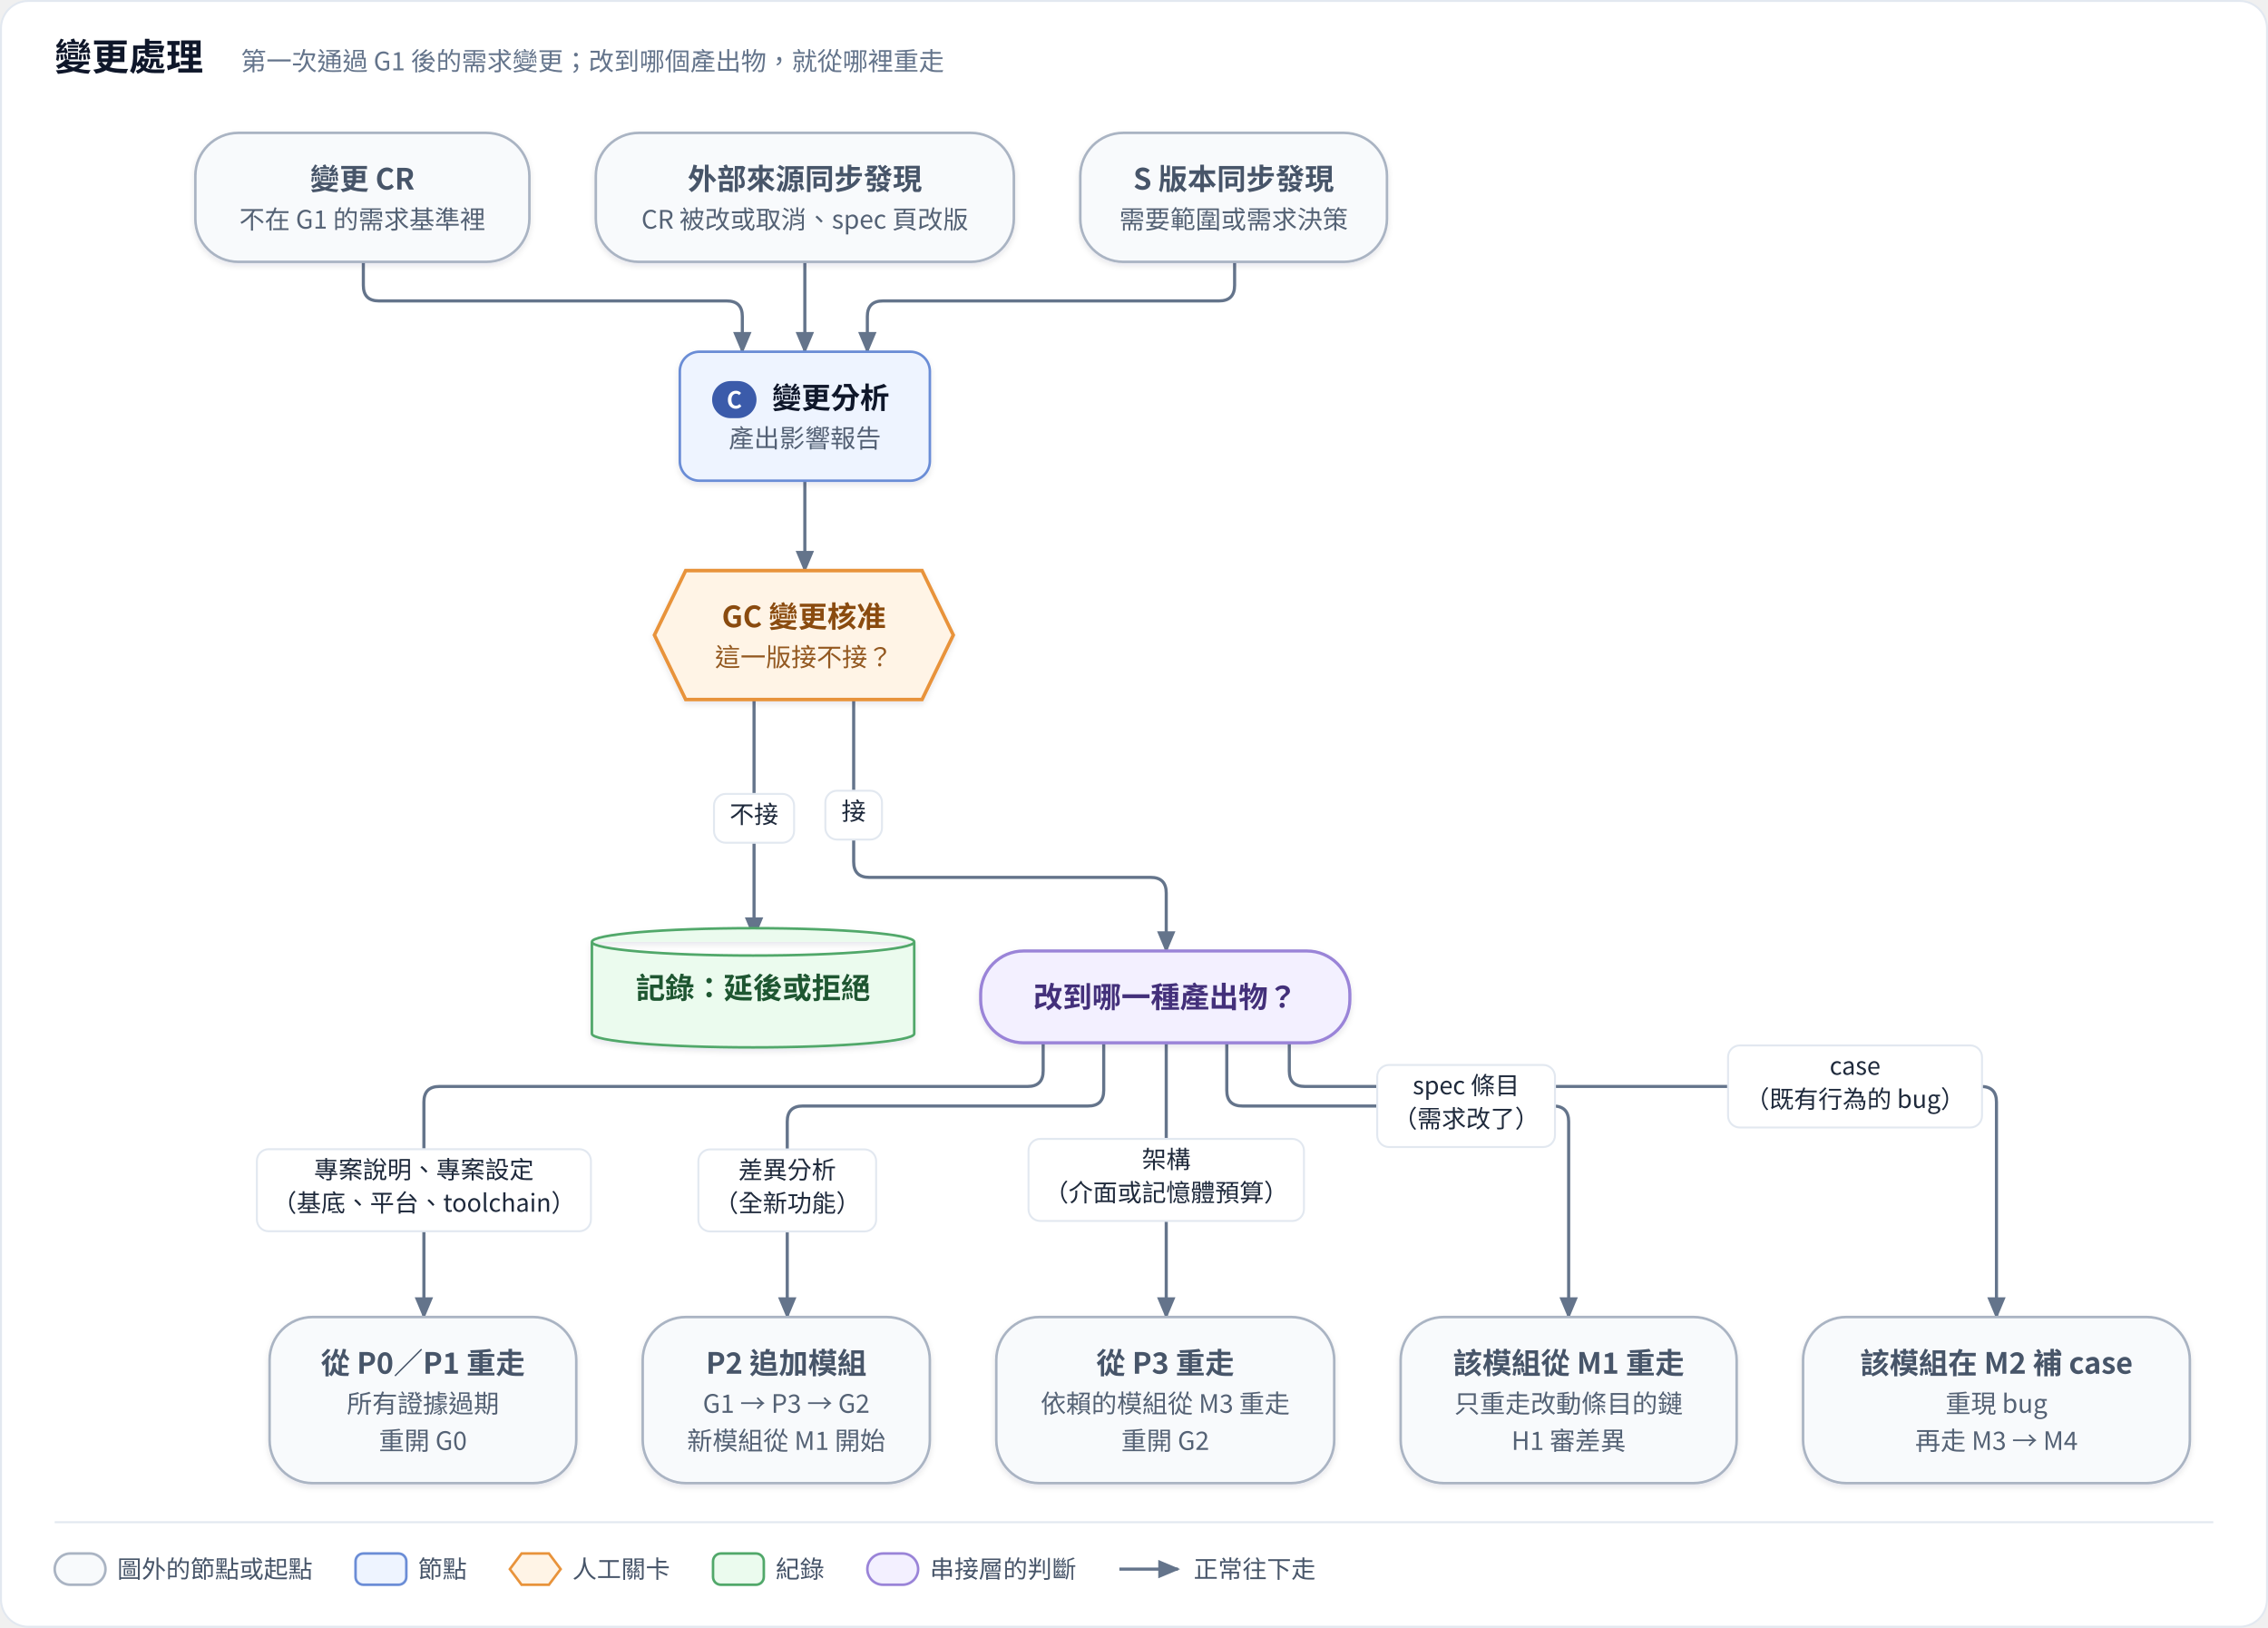
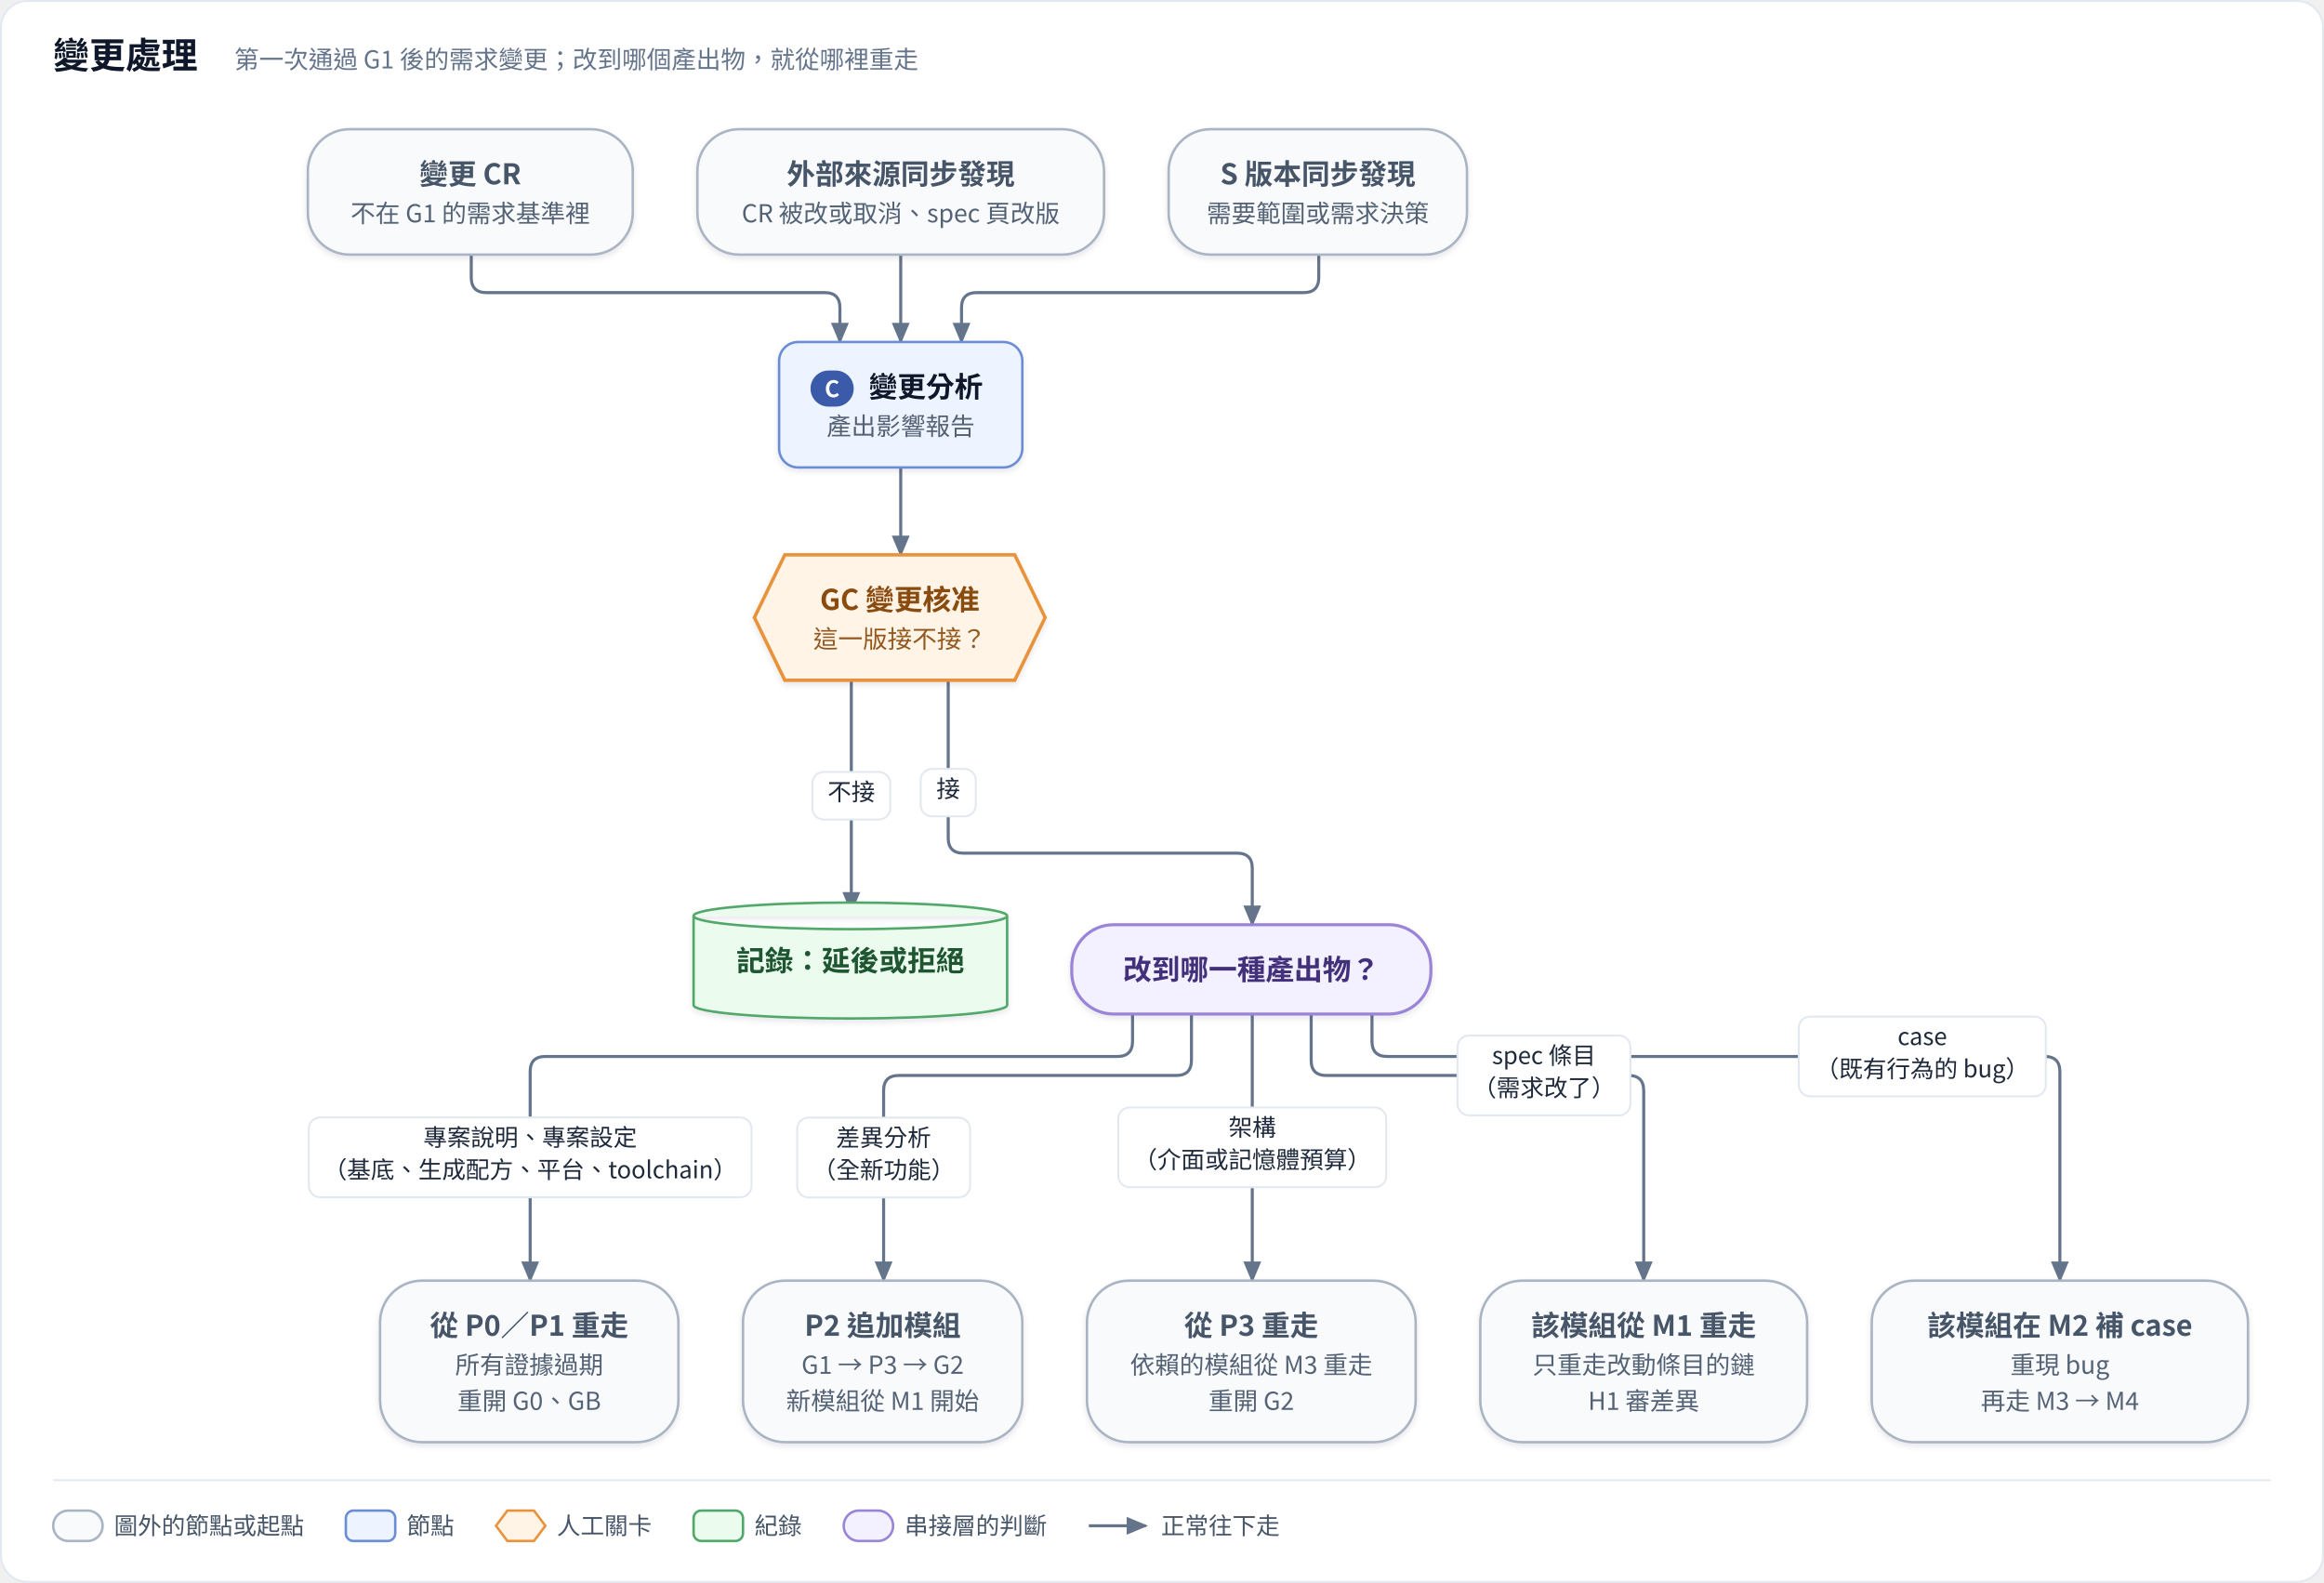
- <svg xmlns="http://www.w3.org/2000/svg" width="1161" height="833" viewBox="0 0 1161 833" font-family="'PingFang TC','Noto Sans TC','Microsoft JhengHei','Noto Sans CJK TC',system-ui,-apple-system,'Segoe UI',sans-serif" role="img" aria-label="變更處理">
+ <svg xmlns="http://www.w3.org/2000/svg" width="1223" height="833" viewBox="0 0 1223 833" font-family="'PingFang TC','Noto Sans TC','Microsoft JhengHei','Noto Sans CJK TC',system-ui,-apple-system,'Segoe UI',sans-serif" role="img" aria-label="變更處理">
  <defs>
    <marker id="a-normal" viewBox="0 0 10 10" refX="9" refY="5" markerWidth="7" markerHeight="7" orient="auto-start-reverse">
      <path d="M0,0.8 L10,5 L0,9.2 Z" fill="#64748B" />
    </marker>
    <marker id="a-back" viewBox="0 0 10 10" refX="9" refY="5" markerWidth="7" markerHeight="7" orient="auto-start-reverse">
      <path d="M0,0.8 L10,5 L0,9.2 Z" fill="#D6336C" />
    </marker>
    <marker id="a-wait" viewBox="0 0 10 10" refX="9" refY="5" markerWidth="7" markerHeight="7" orient="auto-start-reverse">
      <path d="M0,0.8 L10,5 L0,9.2 Z" fill="#94A3B8" />
    </marker>
    <marker id="a-strong" viewBox="0 0 10 10" refX="9" refY="5" markerWidth="5" markerHeight="5" orient="auto-start-reverse">
      <path d="M0,0.8 L10,5 L0,9.2 Z" fill="#334155" />
    </marker>
    <filter id="sh" x="-10%" y="-10%" width="120%" height="140%">
      <feDropShadow dx="0" dy="1.5" stdDeviation="1.6" flood-color="#0F172A" flood-opacity="0.10" />
    </filter>
  </defs>
-   <rect x="0.5" y="0.5" width="1160" height="832" rx="14" fill="#FFFFFF" stroke="#E2E8F0" />
+   <rect x="0.5" y="0.5" width="1222" height="832" rx="14" fill="#FFFFFF" stroke="#E2E8F0" />
  <text x="28" y="36" font-size="19" font-weight="700" fill="#0F172A">變更處理</text>
  <text x="123.32" y="36" font-size="13" fill="#64748B">第一次通過 G1 後的需求變更；改到哪個產出物，就從哪裡重走</text>
-   <line x1="28" y1="779" x2="1133" y2="779" stroke="#E2E8F0" />
-   <path d="M186,134 L186,146 Q186,154 194,154 L372,154 Q380,154 380,162 L380,180" fill="none" stroke="#64748B" stroke-width="1.6" marker-end="url(#a-normal)" />
-   <path d="M412,134 L412,180" fill="none" stroke="#64748B" stroke-width="1.6" marker-end="url(#a-normal)" />
-   <path d="M632,134 L632,146 Q632,154 624,154 L452,154 Q444,154 444,162 L444,180" fill="none" stroke="#64748B" stroke-width="1.6" marker-end="url(#a-normal)" />
-   <path d="M412,246 L412,292" fill="none" stroke="#64748B" stroke-width="1.6" marker-end="url(#a-normal)" />
-   <path d="M386,358 L386,479.569" fill="none" stroke="#64748B" stroke-width="1.6" marker-end="url(#a-normal)" />
-   <path d="M437,358 L437,441 Q437,449 445,449 L589,449 Q597,449 597,457 L597,486.667" fill="none" stroke="#64748B" stroke-width="1.6" marker-end="url(#a-normal)" />
-   <path d="M534,533.667 L534,548 Q534,556 526,556 L225,556 Q217,556 217,564 L217,674" fill="none" stroke="#64748B" stroke-width="1.6" marker-end="url(#a-normal)" />
-   <path d="M565,533.667 L565,558 Q565,566 557,566 L411,566 Q403,566 403,574 L403,674" fill="none" stroke="#64748B" stroke-width="1.6" marker-end="url(#a-normal)" />
-   <path d="M597,533.667 L597,674" fill="none" stroke="#64748B" stroke-width="1.6" marker-end="url(#a-normal)" />
-   <path d="M628,533.667 L628,558 Q628,566 636,566 L795,566 Q803,566 803,574 L803,674" fill="none" stroke="#64748B" stroke-width="1.6" marker-end="url(#a-normal)" />
-   <path d="M660,533.667 L660,548 Q660,556 668,556 L1014,556 Q1022,556 1022,564 L1022,674" fill="none" stroke="#64748B" stroke-width="1.6" marker-end="url(#a-normal)" />
-   <rect x="100" y="68" width="171" height="66" rx="22" fill="#F8FAFC" stroke="#AAB4C3" stroke-width="1.3" filter="url(#sh)" />
-   <text x="185.5" y="97" font-size="15" font-weight="700" fill="#475569" text-anchor="middle">變更 CR</text>
-   <text x="185.5" y="117" font-size="13" fill="#475569" text-anchor="middle" opacity="0.92">不在 G1 的需求基準裡</text>
-   <rect x="305" y="68" width="214" height="66" rx="22" fill="#F8FAFC" stroke="#AAB4C3" stroke-width="1.3" filter="url(#sh)" />
-   <text x="412" y="97" font-size="15" font-weight="700" fill="#475569" text-anchor="middle">外部來源同步發現</text>
-   <text x="412" y="117" font-size="13" fill="#475569" text-anchor="middle" opacity="0.92">CR 被改或取消、spec 頁改版</text>
-   <rect x="553" y="68" width="157" height="66" rx="22" fill="#F8FAFC" stroke="#AAB4C3" stroke-width="1.3" filter="url(#sh)" />
-   <text x="631.5" y="97" font-size="15" font-weight="700" fill="#475569" text-anchor="middle">S 版本同步發現</text>
-   <text x="631.5" y="117" font-size="13" fill="#475569" text-anchor="middle" opacity="0.92">需要範圍或需求決策</text>
-   <rect x="348" y="180" width="128" height="66" rx="10" fill="#EEF4FF" stroke="#6B8DD6" stroke-width="1.3" filter="url(#sh)" />
-   <rect x="364.534" y="195" width="22.731" height="19" rx="9.5" fill="#3B5BAA" />
-   <text x="375.9" y="209" font-size="12" font-weight="700" fill="#fff" text-anchor="middle">C</text>
-   <text x="395.266" y="209" font-size="15" font-weight="700" fill="#0F172A">變更分析</text>
-   <text x="412" y="229" font-size="13" fill="#475569" text-anchor="middle" opacity="0.92">產出影響報告</text>
-   <path d="M351,292 H472 L488,325 L472,358 H351 L335,325 Z" fill="#FFF4E6" stroke="#E8933B" stroke-width="1.8" filter="url(#sh)" />
-   <text x="411.5" y="321" font-size="15" font-weight="700" fill="#8A4B0F" text-anchor="middle">GC 變更核准</text>
-   <text x="411.5" y="341" font-size="13" fill="#8A4B0F" text-anchor="middle" opacity="0.92">這一版接不接？</text>
-   <path d="M303,482 A82.5,7 0 0 1 468,482 V529 A82.5,7 0 0 1 303,529 Z M303,482 A82.5,7 0 0 0 468,482" fill="#EBFBEE" stroke="#51A86A" stroke-width="1.3" filter="url(#sh)" />
-   <text x="385.5" y="511" font-size="15" font-weight="700" fill="#1E5631" text-anchor="middle">記錄：延後或拒絕</text>
-   <rect x="502" y="486.667" width="189" height="47" rx="22" fill="#F3F0FF" stroke="#9A84D8" stroke-width="1.6" filter="url(#sh)" />
-   <text x="596.5" y="515.667" font-size="15" font-weight="700" fill="#43307A" text-anchor="middle">改到哪一種產出物？</text>
-   <rect x="138" y="674" width="157" height="85" rx="22" fill="#F8FAFC" stroke="#AAB4C3" stroke-width="1.3" filter="url(#sh)" />
-   <text x="216.5" y="703" font-size="15" font-weight="700" fill="#475569" text-anchor="middle">從 P0／P1 重走</text>
-   <text x="216.5" y="723" font-size="13" fill="#475569" text-anchor="middle" opacity="0.92">所有證據過期</text>
-   <text x="216.5" y="742" font-size="13" fill="#475569" text-anchor="middle" opacity="0.92">重開 G0</text>
-   <rect x="329" y="674" width="147" height="85" rx="22" fill="#F8FAFC" stroke="#AAB4C3" stroke-width="1.3" filter="url(#sh)" />
-   <text x="402.5" y="703" font-size="15" font-weight="700" fill="#475569" text-anchor="middle">P2 追加模組</text>
-   <text x="402.5" y="723" font-size="13" fill="#475569" text-anchor="middle" opacity="0.92">G1 → P3 → G2</text>
-   <text x="402.5" y="742" font-size="13" fill="#475569" text-anchor="middle" opacity="0.92">新模組從 M1 開始</text>
-   <rect x="510" y="674" width="173" height="85" rx="22" fill="#F8FAFC" stroke="#AAB4C3" stroke-width="1.3" filter="url(#sh)" />
-   <text x="596.5" y="703" font-size="15" font-weight="700" fill="#475569" text-anchor="middle">從 P3 重走</text>
-   <text x="596.5" y="723" font-size="13" fill="#475569" text-anchor="middle" opacity="0.92">依賴的模組從 M3 重走</text>
-   <text x="596.5" y="742" font-size="13" fill="#475569" text-anchor="middle" opacity="0.92">重開 G2</text>
-   <rect x="717" y="674" width="172" height="85" rx="22" fill="#F8FAFC" stroke="#AAB4C3" stroke-width="1.3" filter="url(#sh)" />
-   <text x="803" y="703" font-size="15" font-weight="700" fill="#475569" text-anchor="middle">該模組從 M1 重走</text>
-   <text x="803" y="723" font-size="13" fill="#475569" text-anchor="middle" opacity="0.92">只重走改動條目的鏈</text>
-   <text x="803" y="742" font-size="13" fill="#475569" text-anchor="middle" opacity="0.92">H1 審差異</text>
-   <rect x="923" y="674" width="198" height="85" rx="22" fill="#F8FAFC" stroke="#AAB4C3" stroke-width="1.3" filter="url(#sh)" />
-   <text x="1022" y="703" font-size="15" font-weight="700" fill="#475569" text-anchor="middle">該模組在 M2 補 case</text>
-   <text x="1022" y="723" font-size="13" fill="#475569" text-anchor="middle" opacity="0.92">重現 bug</text>
-   <text x="1022" y="742" font-size="13" fill="#475569" text-anchor="middle" opacity="0.92">再走 M3 → M4</text>
-   <rect x="365.5" y="406.285" width="41" height="25" rx="6" fill="#FFFFFF" stroke="#E2E8F0" />
-   <text x="386" y="421.285" font-size="12.5" fill="#1E293B" text-anchor="middle">不接</text>
-   <rect x="422.5" y="404.65" width="29" height="25" rx="6" fill="#FFFFFF" stroke="#E2E8F0" />
-   <text x="437" y="419.65" font-size="12.5" fill="#1E293B" text-anchor="middle">接</text>
-   <rect x="131.5" y="588.1" width="171" height="42" rx="6" fill="#FFFFFF" stroke="#E2E8F0" />
-   <text x="217" y="603.1" font-size="12.5" fill="#1E293B" text-anchor="middle">專案說明、專案設定</text>
-   <text x="217" y="620.1" font-size="12.5" fill="#1E293B" text-anchor="middle">（基底、平台、toolchain）</text>
-   <rect x="357.5" y="588.2" width="91" height="42" rx="6" fill="#FFFFFF" stroke="#E2E8F0" />
-   <text x="403" y="603.2" font-size="12.5" fill="#1E293B" text-anchor="middle">差異分析</text>
-   <text x="403" y="620.2" font-size="12.5" fill="#1E293B" text-anchor="middle">（全新功能）</text>
-   <rect x="526.5" y="582.833" width="141" height="42" rx="6" fill="#FFFFFF" stroke="#E2E8F0" />
-   <text x="597" y="597.833" font-size="12.5" fill="#1E293B" text-anchor="middle">架構</text>
-   <text x="597" y="614.833" font-size="12.5" fill="#1E293B" text-anchor="middle">（介面或記憶體預算）</text>
-   <rect x="705" y="545" width="91" height="42" rx="6" fill="#FFFFFF" stroke="#E2E8F0" />
-   <text x="750.5" y="560" font-size="12.5" fill="#1E293B" text-anchor="middle">spec 條目</text>
-   <text x="750.5" y="577" font-size="12.5" fill="#1E293B" text-anchor="middle">（需求改了）</text>
-   <rect x="884.6" y="535" width="130" height="42" rx="6" fill="#FFFFFF" stroke="#E2E8F0" />
-   <text x="949.6" y="550" font-size="12.5" fill="#1E293B" text-anchor="middle">case</text>
-   <text x="949.6" y="567" font-size="12.5" fill="#1E293B" text-anchor="middle">（既有行為的 bug）</text>
+   <line x1="28" y1="779" x2="1195" y2="779" stroke="#E2E8F0" />
+   <path d="M248,134 L248,146 Q248,154 256,154 L434,154 Q442,154 442,162 L442,180" fill="none" stroke="#64748B" stroke-width="1.6" marker-end="url(#a-normal)" />
+   <path d="M474,134 L474,180" fill="none" stroke="#64748B" stroke-width="1.6" marker-end="url(#a-normal)" />
+   <path d="M694,134 L694,146 Q694,154 686,154 L514,154 Q506,154 506,162 L506,180" fill="none" stroke="#64748B" stroke-width="1.6" marker-end="url(#a-normal)" />
+   <path d="M474,246 L474,292" fill="none" stroke="#64748B" stroke-width="1.6" marker-end="url(#a-normal)" />
+   <path d="M448,358 L448,479.569" fill="none" stroke="#64748B" stroke-width="1.6" marker-end="url(#a-normal)" />
+   <path d="M499,358 L499,441 Q499,449 507,449 L651,449 Q659,449 659,457 L659,486.667" fill="none" stroke="#64748B" stroke-width="1.6" marker-end="url(#a-normal)" />
+   <path d="M596,533.667 L596,548 Q596,556 588,556 L287,556 Q279,556 279,564 L279,674" fill="none" stroke="#64748B" stroke-width="1.6" marker-end="url(#a-normal)" />
+   <path d="M627,533.667 L627,558 Q627,566 619,566 L473,566 Q465,566 465,574 L465,674" fill="none" stroke="#64748B" stroke-width="1.6" marker-end="url(#a-normal)" />
+   <path d="M659,533.667 L659,674" fill="none" stroke="#64748B" stroke-width="1.6" marker-end="url(#a-normal)" />
+   <path d="M690,533.667 L690,558 Q690,566 698,566 L857,566 Q865,566 865,574 L865,674" fill="none" stroke="#64748B" stroke-width="1.6" marker-end="url(#a-normal)" />
+   <path d="M722,533.667 L722,548 Q722,556 730,556 L1076,556 Q1084,556 1084,564 L1084,674" fill="none" stroke="#64748B" stroke-width="1.6" marker-end="url(#a-normal)" />
+   <rect x="162" y="68" width="171" height="66" rx="22" fill="#F8FAFC" stroke="#AAB4C3" stroke-width="1.3" filter="url(#sh)" />
+   <text x="247.5" y="97" font-size="15" font-weight="700" fill="#475569" text-anchor="middle">變更 CR</text>
+   <text x="247.5" y="117" font-size="13" fill="#475569" text-anchor="middle" opacity="0.92">不在 G1 的需求基準裡</text>
+   <rect x="367" y="68" width="214" height="66" rx="22" fill="#F8FAFC" stroke="#AAB4C3" stroke-width="1.3" filter="url(#sh)" />
+   <text x="474" y="97" font-size="15" font-weight="700" fill="#475569" text-anchor="middle">外部來源同步發現</text>
+   <text x="474" y="117" font-size="13" fill="#475569" text-anchor="middle" opacity="0.92">CR 被改或取消、spec 頁改版</text>
+   <rect x="615" y="68" width="157" height="66" rx="22" fill="#F8FAFC" stroke="#AAB4C3" stroke-width="1.3" filter="url(#sh)" />
+   <text x="693.5" y="97" font-size="15" font-weight="700" fill="#475569" text-anchor="middle">S 版本同步發現</text>
+   <text x="693.5" y="117" font-size="13" fill="#475569" text-anchor="middle" opacity="0.92">需要範圍或需求決策</text>
+   <rect x="410" y="180" width="128" height="66" rx="10" fill="#EEF4FF" stroke="#6B8DD6" stroke-width="1.3" filter="url(#sh)" />
+   <rect x="426.534" y="195" width="22.731" height="19" rx="9.5" fill="#3B5BAA" />
+   <text x="437.9" y="209" font-size="12" font-weight="700" fill="#fff" text-anchor="middle">C</text>
+   <text x="457.266" y="209" font-size="15" font-weight="700" fill="#0F172A">變更分析</text>
+   <text x="474" y="229" font-size="13" fill="#475569" text-anchor="middle" opacity="0.92">產出影響報告</text>
+   <path d="M413,292 H534 L550,325 L534,358 H413 L397,325 Z" fill="#FFF4E6" stroke="#E8933B" stroke-width="1.8" filter="url(#sh)" />
+   <text x="473.5" y="321" font-size="15" font-weight="700" fill="#8A4B0F" text-anchor="middle">GC 變更核准</text>
+   <text x="473.5" y="341" font-size="13" fill="#8A4B0F" text-anchor="middle" opacity="0.92">這一版接不接？</text>
+   <path d="M365,482 A82.5,7 0 0 1 530,482 V529 A82.5,7 0 0 1 365,529 Z M365,482 A82.5,7 0 0 0 530,482" fill="#EBFBEE" stroke="#51A86A" stroke-width="1.3" filter="url(#sh)" />
+   <text x="447.5" y="511" font-size="15" font-weight="700" fill="#1E5631" text-anchor="middle">記錄：延後或拒絕</text>
+   <rect x="564" y="486.667" width="189" height="47" rx="22" fill="#F3F0FF" stroke="#9A84D8" stroke-width="1.6" filter="url(#sh)" />
+   <text x="658.5" y="515.667" font-size="15" font-weight="700" fill="#43307A" text-anchor="middle">改到哪一種產出物？</text>
+   <rect x="200" y="674" width="157" height="85" rx="22" fill="#F8FAFC" stroke="#AAB4C3" stroke-width="1.3" filter="url(#sh)" />
+   <text x="278.5" y="703" font-size="15" font-weight="700" fill="#475569" text-anchor="middle">從 P0／P1 重走</text>
+   <text x="278.5" y="723" font-size="13" fill="#475569" text-anchor="middle" opacity="0.92">所有證據過期</text>
+   <text x="278.5" y="742" font-size="13" fill="#475569" text-anchor="middle" opacity="0.92">重開 G0、GB</text>
+   <rect x="391" y="674" width="147" height="85" rx="22" fill="#F8FAFC" stroke="#AAB4C3" stroke-width="1.3" filter="url(#sh)" />
+   <text x="464.5" y="703" font-size="15" font-weight="700" fill="#475569" text-anchor="middle">P2 追加模組</text>
+   <text x="464.5" y="723" font-size="13" fill="#475569" text-anchor="middle" opacity="0.92">G1 → P3 → G2</text>
+   <text x="464.5" y="742" font-size="13" fill="#475569" text-anchor="middle" opacity="0.92">新模組從 M1 開始</text>
+   <rect x="572" y="674" width="173" height="85" rx="22" fill="#F8FAFC" stroke="#AAB4C3" stroke-width="1.3" filter="url(#sh)" />
+   <text x="658.5" y="703" font-size="15" font-weight="700" fill="#475569" text-anchor="middle">從 P3 重走</text>
+   <text x="658.5" y="723" font-size="13" fill="#475569" text-anchor="middle" opacity="0.92">依賴的模組從 M3 重走</text>
+   <text x="658.5" y="742" font-size="13" fill="#475569" text-anchor="middle" opacity="0.92">重開 G2</text>
+   <rect x="779" y="674" width="172" height="85" rx="22" fill="#F8FAFC" stroke="#AAB4C3" stroke-width="1.3" filter="url(#sh)" />
+   <text x="865" y="703" font-size="15" font-weight="700" fill="#475569" text-anchor="middle">該模組從 M1 重走</text>
+   <text x="865" y="723" font-size="13" fill="#475569" text-anchor="middle" opacity="0.92">只重走改動條目的鏈</text>
+   <text x="865" y="742" font-size="13" fill="#475569" text-anchor="middle" opacity="0.92">H1 審差異</text>
+   <rect x="985" y="674" width="198" height="85" rx="22" fill="#F8FAFC" stroke="#AAB4C3" stroke-width="1.3" filter="url(#sh)" />
+   <text x="1084" y="703" font-size="15" font-weight="700" fill="#475569" text-anchor="middle">該模組在 M2 補 case</text>
+   <text x="1084" y="723" font-size="13" fill="#475569" text-anchor="middle" opacity="0.92">重現 bug</text>
+   <text x="1084" y="742" font-size="13" fill="#475569" text-anchor="middle" opacity="0.92">再走 M3 → M4</text>
+   <rect x="427.5" y="406.285" width="41" height="25" rx="6" fill="#FFFFFF" stroke="#E2E8F0" />
+   <text x="448" y="421.285" font-size="12.5" fill="#1E293B" text-anchor="middle">不接</text>
+   <rect x="484.5" y="404.65" width="29" height="25" rx="6" fill="#FFFFFF" stroke="#E2E8F0" />
+   <text x="499" y="419.65" font-size="12.5" fill="#1E293B" text-anchor="middle">接</text>
+   <rect x="162.5" y="588.1" width="233" height="42" rx="6" fill="#FFFFFF" stroke="#E2E8F0" />
+   <text x="279" y="603.1" font-size="12.5" fill="#1E293B" text-anchor="middle">專案說明、專案設定</text>
+   <text x="279" y="620.1" font-size="12.5" fill="#1E293B" text-anchor="middle">（基底、生成配方、平台、toolchain）</text>
+   <rect x="419.5" y="588.2" width="91" height="42" rx="6" fill="#FFFFFF" stroke="#E2E8F0" />
+   <text x="465" y="603.2" font-size="12.5" fill="#1E293B" text-anchor="middle">差異分析</text>
+   <text x="465" y="620.2" font-size="12.5" fill="#1E293B" text-anchor="middle">（全新功能）</text>
+   <rect x="588.5" y="582.833" width="141" height="42" rx="6" fill="#FFFFFF" stroke="#E2E8F0" />
+   <text x="659" y="597.833" font-size="12.5" fill="#1E293B" text-anchor="middle">架構</text>
+   <text x="659" y="614.833" font-size="12.5" fill="#1E293B" text-anchor="middle">（介面或記憶體預算）</text>
+   <rect x="767" y="545" width="91" height="42" rx="6" fill="#FFFFFF" stroke="#E2E8F0" />
+   <text x="812.5" y="560" font-size="12.5" fill="#1E293B" text-anchor="middle">spec 條目</text>
+   <text x="812.5" y="577" font-size="12.5" fill="#1E293B" text-anchor="middle">（需求改了）</text>
+   <rect x="946.6" y="535" width="130" height="42" rx="6" fill="#FFFFFF" stroke="#E2E8F0" />
+   <text x="1011.6" y="550" font-size="12.5" fill="#1E293B" text-anchor="middle">case</text>
+   <text x="1011.6" y="567" font-size="12.5" fill="#1E293B" text-anchor="middle">（既有行為的 bug）</text>
  <rect x="28" y="795" width="26" height="16" rx="8" fill="#F8FAFC" stroke="#AAB4C3" stroke-width="1.3" />
  <text x="60" y="807.5" font-size="12.5" fill="#475569">圖外的節點或起點</text>
  <rect x="182" y="795" width="26" height="16" rx="4" fill="#EEF4FF" stroke="#6B8DD6" stroke-width="1.3" />
  <text x="214" y="807.5" font-size="12.5" fill="#475569">節點</text>
  <path d="M267,795 H281 L287,803 L281,811 H267 L261,803 Z" fill="#FFF4E6" stroke="#E8933B" stroke-width="1.3" />
  <text x="293" y="807.5" font-size="12.5" fill="#475569">人工關卡</text>
  <rect x="365" y="795" width="26" height="16" rx="4" fill="#EBFBEE" stroke="#51A86A" stroke-width="1.3" />
  <text x="397" y="807.5" font-size="12.5" fill="#475569">紀錄</text>
  <rect x="444" y="795" width="26" height="16" rx="8" fill="#F3F0FF" stroke="#9A84D8" stroke-width="1.3" />
  <text x="476" y="807.5" font-size="12.5" fill="#475569">串接層的判斷</text>
  <path d="M573,803 H603" stroke="#64748B" stroke-width="1.6" marker-end="url(#a-normal)" />
  <text x="611" y="807.5" font-size="12.5" fill="#475569">正常往下走</text>
</svg>
